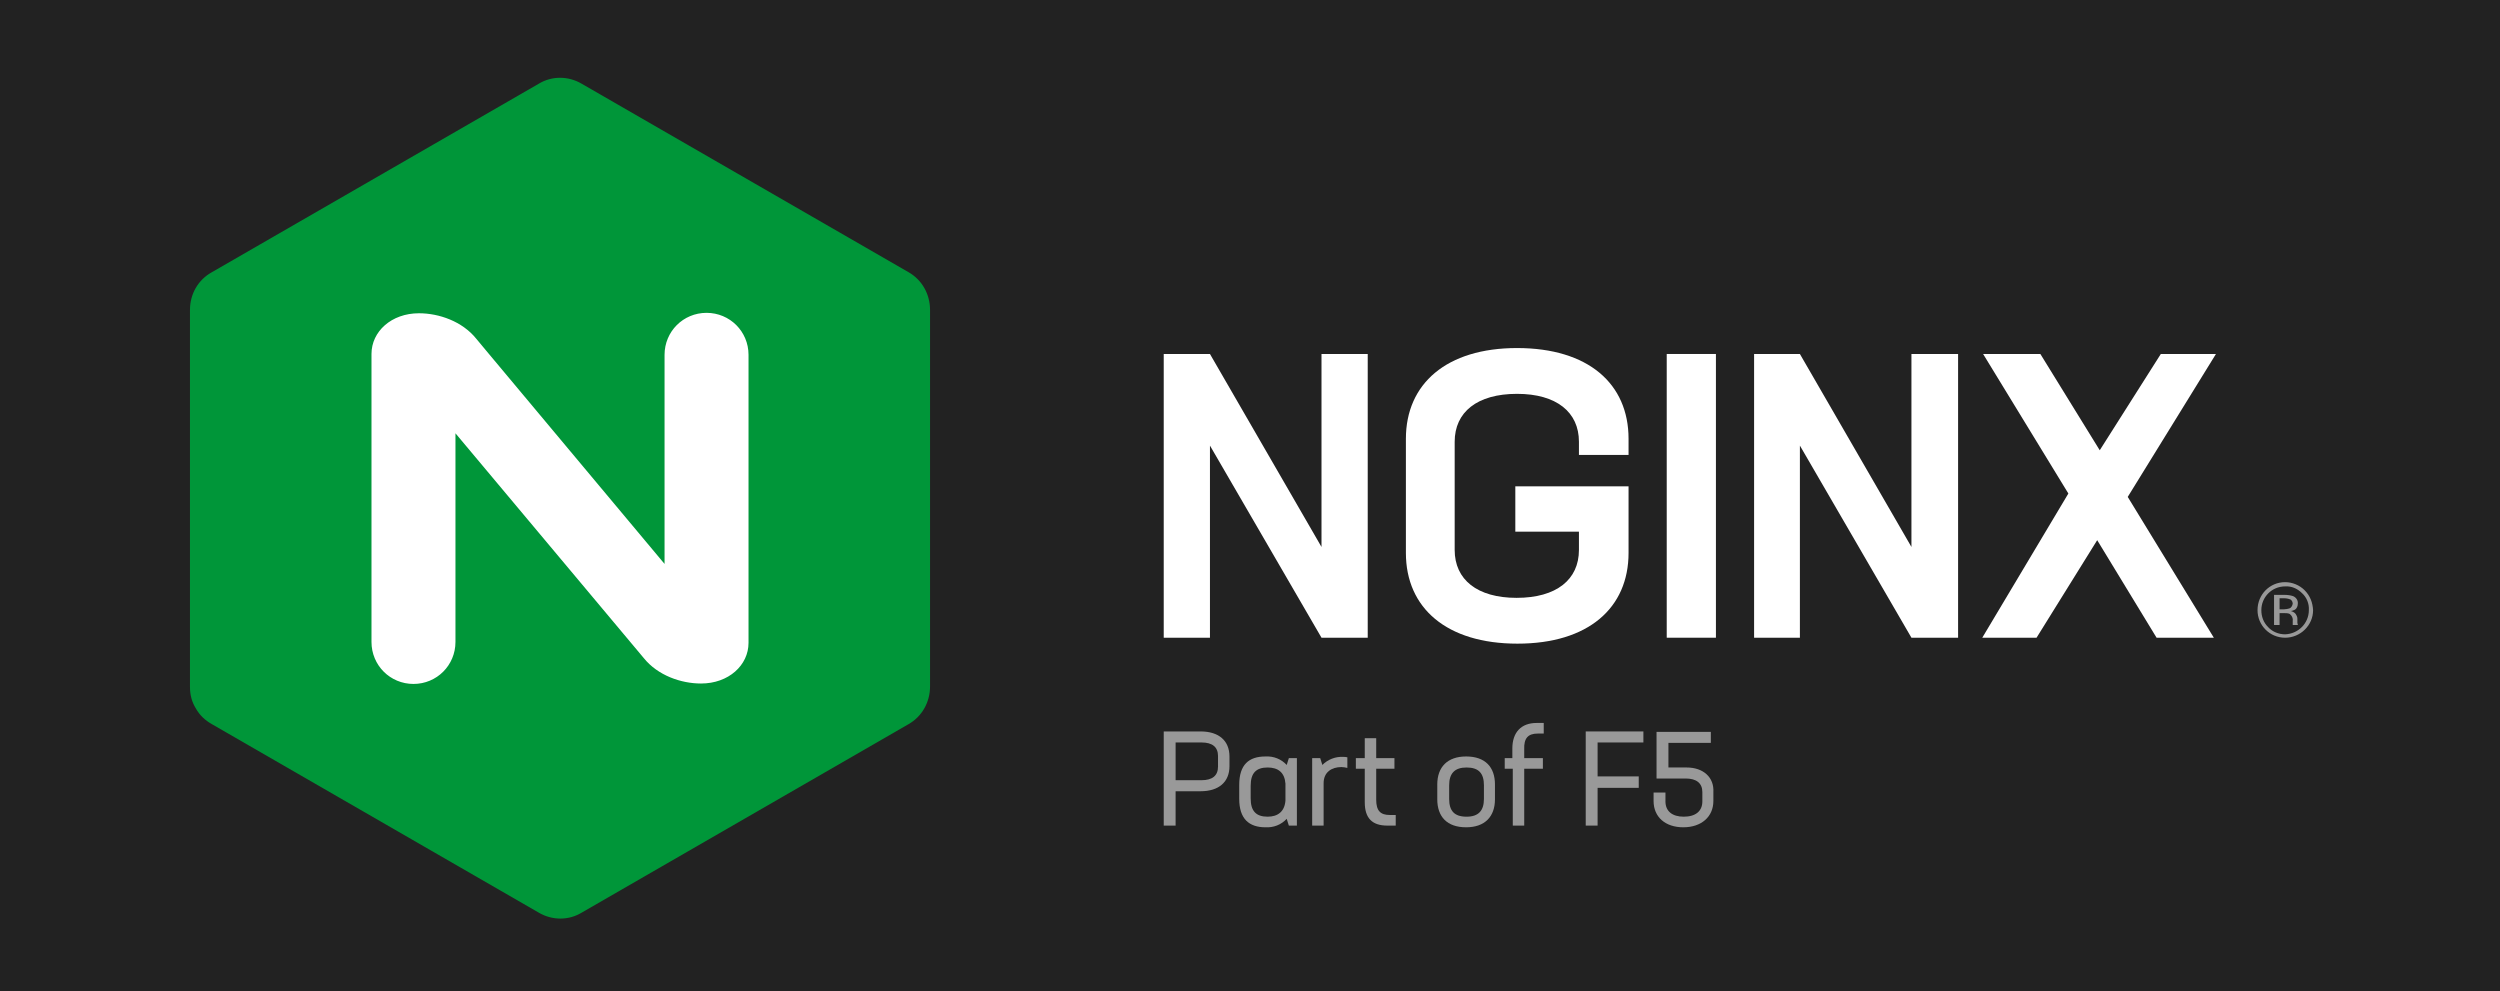
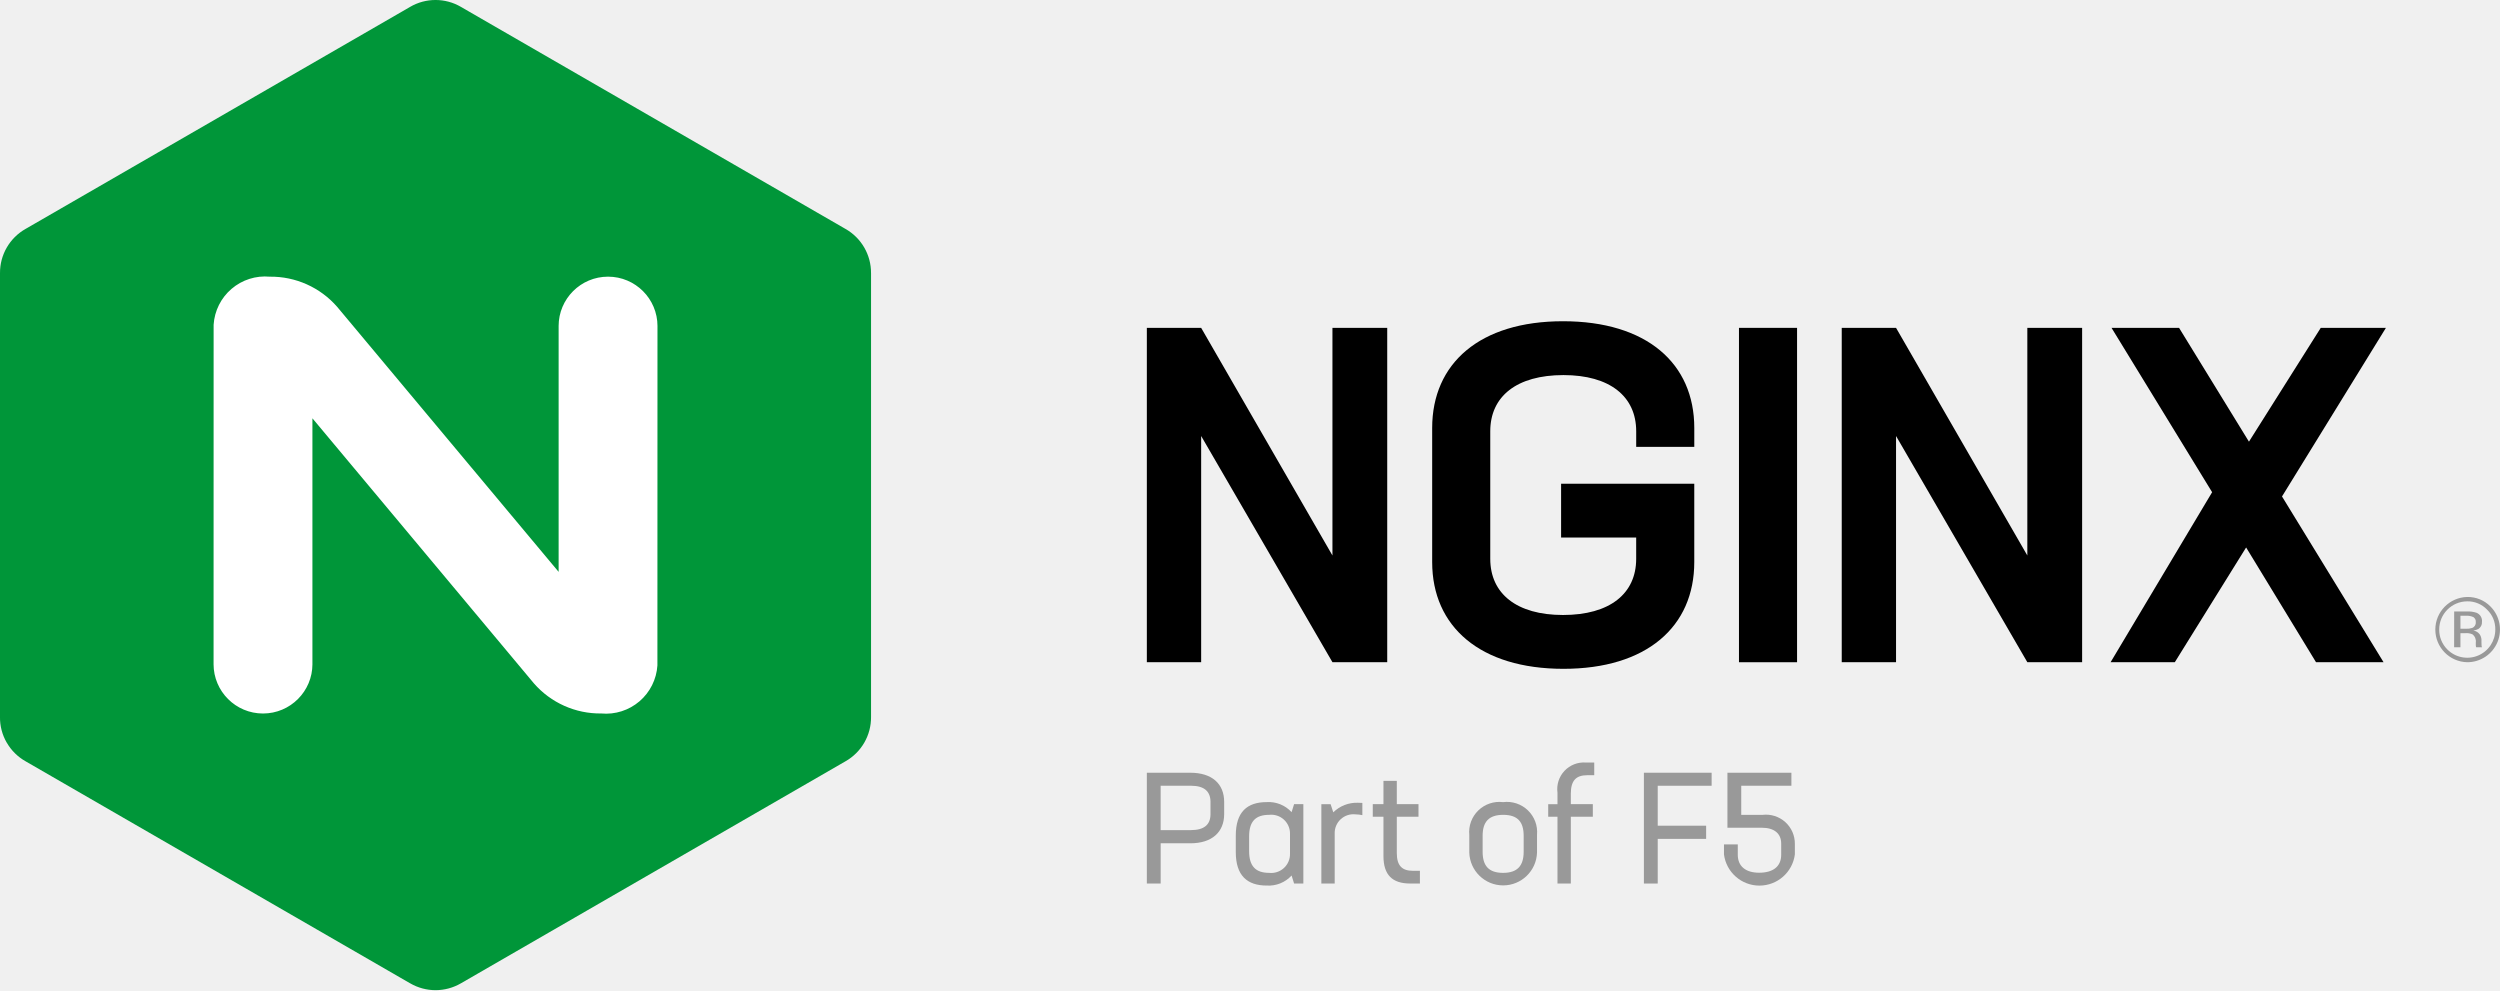
- <svg xmlns="http://www.w3.org/2000/svg" version="1.1" id="Layer_1" x="0px" y="0px" viewBox="0 0 500.5 198.3" style="enable-background:new 0 0 500.5 198.3;" xml:space="preserve">
-   <defs id="defs39" />
-   <style type="text/css" id="style2">
- 	.st0{fill:#999999;}
- 	.st1{fill:#FFFFFF;}
- 	.st2{fill:#009639;}
- </style>
-   <g id="layer1" style="display:inline;opacity:1">
-     <rect style="fill:#222222;fill-opacity:1;stroke:none;stroke-width:1.019" id="rect869" width="511.457" height="203.072" x="-4.692" y="-1.815" />
-   </g>
-   <g id="layer2">
-     <path class="st0" d="m 337.669,153.652 h -3.651 v -4.925 h 8.491 v -2.208 h -10.868 v 9.34 h 5.859 c 2.123,0 3.311,0.934 3.311,2.717 v 1.868 c 0,1.953 -1.359,3.057 -3.736,3.057 -2.292,0 -3.651,-1.104 -3.651,-3.057 v -1.783 h -2.377 v 1.698 c 0,3.226 2.377,5.264 5.943,5.264 3.651,0 6.028,-2.123 6.028,-5.264 v -1.783 c 0.17,-2.972 -2.038,-4.925 -5.349,-4.925" id="path4" style="fill:#999999;stroke-width:0.849" />
-     <polygon class="st0" points="331.9,167.4 341.6,167.4 341.6,164.7 331.9,164.7 331.9,156.7 342.7,156.7 342.7,154.1 329.1,154.1 329.1,176.3 331.9,176.3 " id="polygon6" style="fill:#999999" transform="matrix(0.8490714,0,0,0.8490714,38.03184,15.59286)" />
-     <path class="st0" d="m 307.867,146.859 h 1.189 v -2.123 h -1.443 c -3.057,0 -4.84,1.868 -4.84,5.094 v 1.953 h -1.528 v 2.123 h 1.613 v 11.378 h 2.292 v -11.378 h 3.736 v -2.123 h -3.736 v -1.783 c -0.085,-2.208 0.764,-3.142 2.717,-3.142" id="path8" style="fill:#999999;stroke-width:0.849" />
-     <path class="st0" d="m 278.234,163.161 c -1.868,0 -2.717,-0.849 -2.717,-3.057 v -6.198 h 3.651 v -2.123 h -3.651 v -3.991 h -2.292 v 3.991 h -1.783 v 2.123 h 1.783 v 6.708 c 0,3.226 1.528,4.67 4.5,4.67 h 1.698 v -2.123 z" id="path10" style="fill:#999999;stroke-width:0.849" />
-     <path class="st0" d="m 268.894,151.529 c -1.528,-0.085 -3.057,0.509 -4.16,1.613 l -0.425,-1.359 h -1.613 v 13.5 h 2.292 v -8.491 c 0,-2.208 1.613,-3.226 3.566,-3.226 0.425,0 0.764,0.085 1.189,0.17 v -2.123 c -0.34,-0.085 -0.594,-0.085 -0.849,-0.085" id="path12" style="fill:#999999;stroke-width:0.849" />
-     <polygon class="st1" points="436.3,65.1 422.8,65.1 442.9,98 422.6,132 435.4,132 449.7,109 463.7,132 477.2,132 456.9,98.8 477.7,65.1 464.7,65.1 450.3,87.8 " id="polygon14" style="fill:#ffffff" transform="matrix(0.8490714,0,0,0.8490714,38.03184,15.59286)" />
-     <polygon class="st1" points="379.6,132 379.6,86.7 405.9,132 416.9,132 416.9,65.1 405.9,65.1 405.9,110.6 379.6,65.1 368.8,65.1 368.8,132 " id="polygon16" style="fill:#ffffff" transform="matrix(0.8490714,0,0,0.8490714,38.03184,15.59286)" />
-     <rect x="333.679" y="70.867" class="st1" width="9.849" height="56.803" id="rect18" style="fill:#ffffff;stroke-width:0.849" />
-     <path class="st1" d="m 326.037,91.075 v -3.226 c 0,-11.038 -8.066,-18.17 -22.331,-18.17 -14.095,0 -22.246,7.132 -22.246,18.17 v 22.84 c 0,11.038 8.151,18.17 22.331,18.17 14.179,0 22.246,-7.132 22.246,-18.17 V 97.358 h -22.67 v 9.085 h 12.736 v 3.651 c 0,5.944 -4.5,9.595 -12.481,9.595 -7.896,0 -12.396,-3.651 -12.396,-9.595 V 88.443 c 0,-5.943 4.5,-9.595 12.481,-9.595 7.896,0 12.396,3.651 12.396,9.595 v 2.632 z" id="path20" style="fill:#ffffff;stroke-width:0.849" />
-     <polygon class="st1" points="240.5,132 240.5,86.7 266.8,132 277.7,132 277.7,65.1 266.8,65.1 266.8,110.6 240.5,65.1 229.6,65.1 229.6,132 " id="polygon22" style="fill:#ffffff" transform="matrix(0.8490714,0,0,0.8490714,38.03184,15.59286)" />
-     <path class="st0" d="m 293.517,151.444 c -3.736,0 -5.774,2.123 -5.774,5.604 v 2.972 c 0,3.481 1.953,5.604 5.774,5.604 3.736,0 5.774,-2.123 5.774,-5.604 v -2.972 c 0,-3.481 -1.953,-5.604 -5.774,-5.604 z m 3.566,8.491 c 0,2.377 -1.104,3.566 -3.481,3.566 -2.462,0 -3.481,-1.189 -3.481,-3.566 v -2.717 c 0,-2.377 1.104,-3.566 3.481,-3.566 2.462,0 3.481,1.189 3.481,3.566 z" id="path24" style="fill:#999999;stroke-width:0.849" />
-     <path class="st0" d="m 258.026,151.784 -0.425,1.359 c -1.104,-1.189 -2.632,-1.783 -4.245,-1.698 -3.311,0 -5.264,1.613 -5.264,5.689 v 2.802 c 0,3.991 1.953,5.689 5.264,5.689 1.613,0.085 3.142,-0.509 4.245,-1.698 l 0.425,1.359 h 1.613 V 151.784 Z m -4.245,11.717 c -2.292,0 -3.396,-1.104 -3.396,-3.651 v -2.547 c 0,-2.547 1.104,-3.651 3.396,-3.651 2.123,0 3.396,1.019 3.566,3.226 v 3.396 c -0.17,2.208 -1.528,3.226 -3.566,3.226" id="path26" style="fill:#999999;stroke-width:0.849" />
-     <path class="st0" d="m 240.366,146.435 h -7.387 v 18.849 h 2.377 v -6.877 h 5.01 c 3.651,0 5.774,-1.868 5.774,-5.01 v -1.953 c 0,-3.142 -2.123,-5.01 -5.774,-5.01 m 3.481,7.047 c 0,1.783 -1.104,2.717 -3.311,2.717 h -5.179 v -7.557 h 5.179 c 2.208,0 3.311,0.934 3.311,2.717 z" id="path28" style="fill:#999999;stroke-width:0.849" />
-     <path class="st2" d="m 39.221,141.85 c 0.764,1.359 1.868,2.377 3.226,3.142 l 65.378,37.699 v 0 c 2.717,1.613 6.028,1.613 8.661,0 l 65.378,-37.699 c 2.717,-1.528 4.33,-4.415 4.33,-7.557 v -75.398 0 c 0,-3.142 -1.613,-6.028 -4.33,-7.557 L 116.486,16.782 v 0 c -2.717,-1.613 -6.028,-1.613 -8.661,0 v 0 L 42.447,54.48 c -2.802,1.528 -4.415,4.415 -4.415,7.557 v 0 75.482 c 0,1.528 0.34,2.972 1.189,4.33" id="path30" style="fill:#009639;stroke-width:0.849" />
-     <path class="st1" d="m 91.184,128.519 c 0,4.67 -3.736,8.406 -8.406,8.406 -4.67,0 -8.406,-3.736 -8.406,-8.406 v 0 -57.652 c 0,-4.5 3.991,-8.151 9.51,-8.151 3.991,0 8.661,1.613 11.462,5.094 l 2.547,3.057 35.152,42.029 v -41.859 0 c 0,-4.67 3.736,-8.406 8.406,-8.406 4.67,0 8.406,3.736 8.406,8.406 v 0 57.652 c 0,4.5 -3.991,8.151 -9.51,8.151 -3.991,0 -8.661,-1.613 -11.462,-5.094 L 91.184,86.745 Z" id="path32" style="fill:#ffffff;stroke-width:0.849" />
-     <path class="st0" d="m 455.266,125.123 h 1.104 v -2.377 h 0.849 c 0.425,0 0.849,0 1.189,0.17 0.425,0.34 0.679,0.849 0.594,1.359 v 0.509 0.17 c 0,0 0,0.085 0,0.085 0,0 0,0 0,0.085 h 1.019 v -0.085 c 0,-0.085 -0.085,-0.17 -0.085,-0.34 0,-0.17 0,-0.34 0,-0.425 v -0.425 c 0,-0.34 -0.17,-0.679 -0.34,-0.934 -0.255,-0.34 -0.679,-0.509 -1.019,-0.594 0.34,0 0.594,-0.17 0.849,-0.255 0.425,-0.255 0.594,-0.764 0.594,-1.189 0.085,-0.679 -0.34,-1.274 -0.934,-1.528 -0.509,-0.17 -1.104,-0.255 -1.698,-0.255 h -2.123 z m 3.057,-3.311 c -0.34,0.085 -0.679,0.17 -1.019,0.17 h -0.934 v -2.208 h 0.934 c 0.425,0 0.849,0.085 1.274,0.255 0.255,0.17 0.425,0.509 0.425,0.849 -0.085,0.425 -0.34,0.849 -0.679,0.934 m 3.057,-3.651 c -1.019,-1.019 -2.462,-1.613 -3.906,-1.613 -3.057,0 -5.519,2.462 -5.519,5.604 0,3.057 2.462,5.519 5.519,5.519 3.057,0 5.604,-2.462 5.604,-5.519 -0.085,-1.528 -0.594,-2.887 -1.698,-3.991 m -0.509,0.594 c 0.934,0.849 1.443,2.123 1.359,3.396 0,2.632 -2.123,4.755 -4.755,4.84 -1.274,0 -2.547,-0.509 -3.396,-1.443 -0.934,-0.934 -1.359,-2.123 -1.359,-3.396 0,-2.632 2.123,-4.755 4.755,-4.755 1.274,-0.085 2.462,0.425 3.396,1.359" id="path34" style="fill:#999999;stroke-width:0.849" />
-   </g>
+ <svg xmlns="http://www.w3.org/2000/svg" id="Art" viewBox="0 0 150.888 59.762">
+   <defs>
+     <style>.cls-1{fill:#999;}.cls-2{fill:#009639;}.cls-3{fill:#fff;}</style>
+   </defs>
+   <path class="cls-1" d="M113.572,49.54H112.291V47.783h3.027v-.786h-3.861v3.32h2.077c.74,0,1.168.342,1.168.959v.674c0,.693-.474,1.082-1.329,1.082-.816,0-1.291-.389-1.291-1.082v-.626h-.833v.607a2.157,2.157,0,0,0,4.278,0V51.294a1.746,1.746,0,0,0-1.954-1.754" transform="translate(-7.19784 -0.35892)" />
+   <polygon class="cls-1" points="103.306 47.424 103.306 46.638 99.218 46.638 99.218 53.326 100.052 53.326 100.052 50.631 102.974 50.631 102.974 49.835 100.052 49.835 100.052 47.424 103.306 47.424" />
+   <path class="cls-1" d="M103,47.148h.418v-.767h-.512a1.609,1.609,0,0,0-1.706,1.821v.693h-.56v.758h.56v4.032h.805V49.652h1.328v-.758h-1.328v-.627c0-.798.313-1.12.996-1.12" transform="translate(-7.19784 -0.35892)" />
+   <path class="cls-1" d="M92.479,52.917c-.655,0-.977-.304-.977-1.072V49.652h1.309v-.758H91.502V47.49h-.805v1.404h-.645v.758h.645V52.025c0,1.148.54,1.659,1.612,1.659h.588v-.767Z" transform="translate(-7.19784 -0.35892)" />
+   <path class="cls-1" d="M89.148,48.809a2.025,2.025,0,0,0-1.48.578l-.161-.492h-.559v4.79h.805V50.668a1.133,1.133,0,0,1,1.262-1.158,1.984,1.984,0,0,1,.408.048v-.739a2.716,2.716,0,0,0-.275-.01" transform="translate(-7.19784 -0.35892)" />
+   <path class="cls-1" d="M97.916,48.771a1.824,1.824,0,0,0-2.039,1.982v1.063a2.045,2.045,0,0,0,4.088,0V50.753A1.826,1.826,0,0,0,97.916,48.771Zm1.243,2.998c0,.845-.38,1.272-1.243,1.272-.864,0-1.234-.427-1.234-1.272v-.968c0-.845.38-1.262,1.243-1.262.864,0,1.234.418,1.234,1.262Z" transform="translate(-7.19784 -0.35892)" />
+   <path class="cls-1" d="M85.303,48.894l-.151.483a1.873,1.873,0,0,0-1.5-.607c-1.177,0-1.868.588-1.868,2.02v.997c0,1.423.692,2.02,1.868,2.02a1.874,1.874,0,0,0,1.5-.606l.151.483h.559v-4.79Zm-1.509,4.146c-.807,0-1.205-.399-1.205-1.309v-.892c0-.911.399-1.3,1.205-1.3a1.131,1.131,0,0,1,1.262,1.148v1.196a1.137,1.137,0,0,1-1.262,1.158" transform="translate(-7.19784 -0.35892)" />
+   <path class="cls-1" d="M79.034,46.997H76.416v6.688h.834V51.256h1.794c1.3,0,2.039-.673,2.039-1.764v-.731c0-1.101-.739-1.764-2.049-1.764M80.258,49.492c0,.636-.38.968-1.177.968H77.249V47.783H79.091c.788,0,1.167.342,1.167.978Z" transform="translate(-7.19784 -0.35892)" />
+   <path class="cls-2" d="M7.606,45.181a3.019,3.019,0,0,0,1.134,1.125L31.942,59.702l.001-.001a3.044,3.044,0,0,0,3.084,0L58.229,46.306a3.043,3.043,0,0,0,1.541-2.67V16.846l-.001-.001a3.044,3.044,0,0,0-1.542-2.67L35.025.779V.778a3.04,3.04,0,0,0-3.082,0V.779L8.741,14.175a3.042,3.042,0,0,0-1.543,2.67l-.001.001V43.637a3.025,3.025,0,0,0,.407,1.545" transform="translate(-7.19784 -0.35892)" />
+   <path class="cls-3" d="M26.055,40.439a2.984,2.984,0,0,1-5.968,0l.001.001.003-20.483a3.111,3.111,0,0,1,3.388-2.899,5.306,5.306,0,0,1,4.067,1.819l.902,1.079L40.914,34.874V20.041h-.001a2.984,2.984,0,1,1,5.968,0h-.001L46.876,40.522a3.111,3.111,0,0,1-3.388,2.899,5.303,5.303,0,0,1-4.067-1.819L26.054,25.606V40.44Z" transform="translate(-7.19784 -0.35892)" />
+   <polygon points="144.002 19.788 140.069 19.788 135.736 26.657 131.518 19.788 127.442 19.788 133.513 29.707 127.385 39.968 131.261 39.968 135.565 33.042 139.784 39.968 143.86 39.968 137.731 29.964 144.002 19.788" />
+   <polygon points="122.36 19.788 122.36 33.527 114.436 19.788 111.158 19.788 111.158 39.968 114.436 39.968 114.436 26.315 122.36 39.968 125.667 39.968 125.667 19.788 122.36 19.788" />
+   <rect x="104.956" y="19.788" width="3.506" height="20.181" />
+   <path d="M109.457,27.329V26.189c0-3.905-2.879-6.442-7.924-6.442-5.017,0-7.896,2.537-7.896,6.442v8.095c0,3.905,2.907,6.442,7.924,6.442s7.895-2.537,7.895-6.442V29.553h-8.038v3.249h4.532v1.283c0,2.11-1.596,3.392-4.418,3.392-2.793,0-4.389-1.283-4.389-3.392V26.389c0-2.109,1.596-3.392,4.418-3.392,2.794,0,4.39,1.283,4.39,3.392v.941Z" transform="translate(-7.19784 -0.35892)" />
+   <polygon points="80.42 19.788 80.42 33.527 72.496 19.788 69.218 19.788 69.218 39.968 72.496 39.968 72.496 26.315 80.42 39.968 83.726 39.968 83.726 19.788 80.42 19.788" />
+   <path class="cls-1" d="M155.317,39.423h.381v-.849h.302a.86.86,0,0,1,.424.071.531.531,0,0,1,.201.494v.174l.009.065a.131.131,0,0,1,.006.027c.002.011.003.014.009.018h.353l-.013-.024a.248.248,0,0,1-.017-.11c-.005-.061-.005-.113-.005-.161v-.161a.616.616,0,0,0-.118-.337.549.549,0,0,0-.376-.211.929.929,0,0,0,.314-.102.47.47,0,0,0,.211-.428.531.531,0,0,0-.333-.548,1.659,1.659,0,0,0-.591-.077h-.754Zm1.084-1.164a.986.986,0,0,1-.363.048h-.34v-.786h.325a.959.959,0,0,1,.458.084.327.327,0,0,1,.143.315.333.333,0,0,1-.223.339m1.107-1.298a1.916,1.916,0,0,0-1.4-.572,1.97,1.97,0,0,0,0,3.939,1.973,1.973,0,0,0,1.4-3.367m-.2.195a1.613,1.613,0,0,1,.494,1.198,1.693,1.693,0,0,1-2.893,1.204,1.671,1.671,0,0,1-.492-1.204,1.698,1.698,0,0,1,1.691-1.701,1.615,1.615,0,0,1,1.2.503" transform="translate(-7.19784 -0.35892)" />
</svg>
